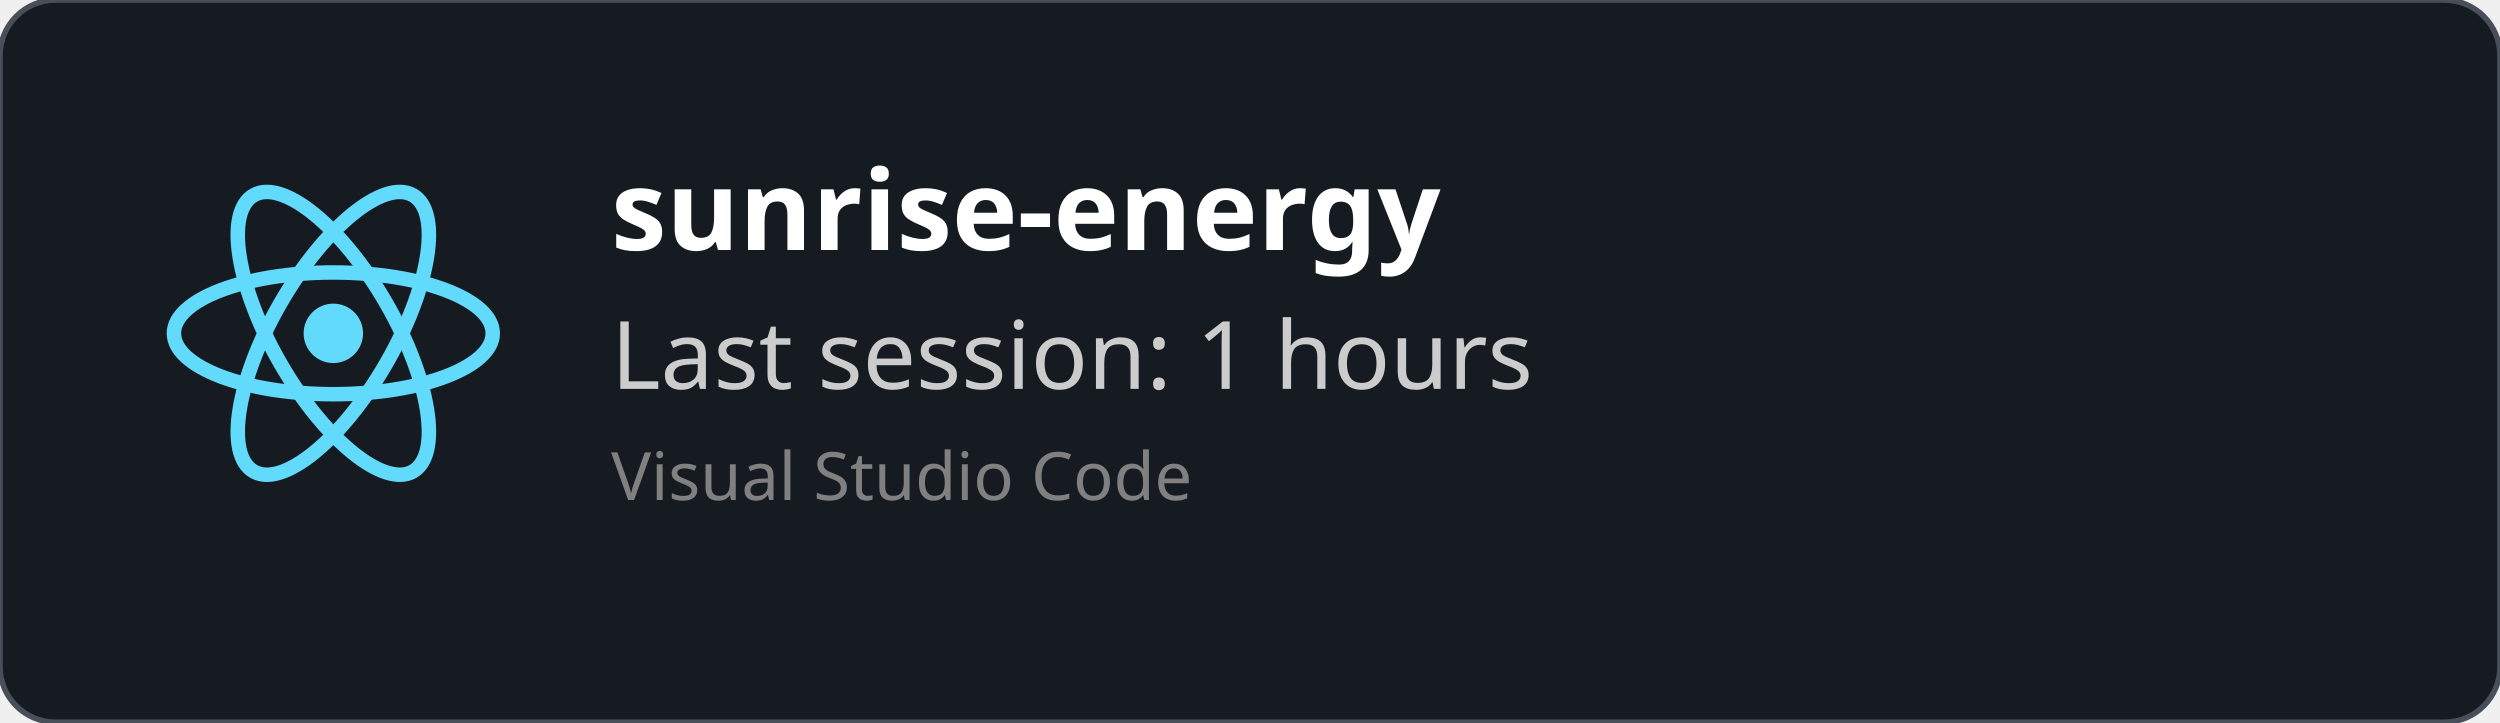
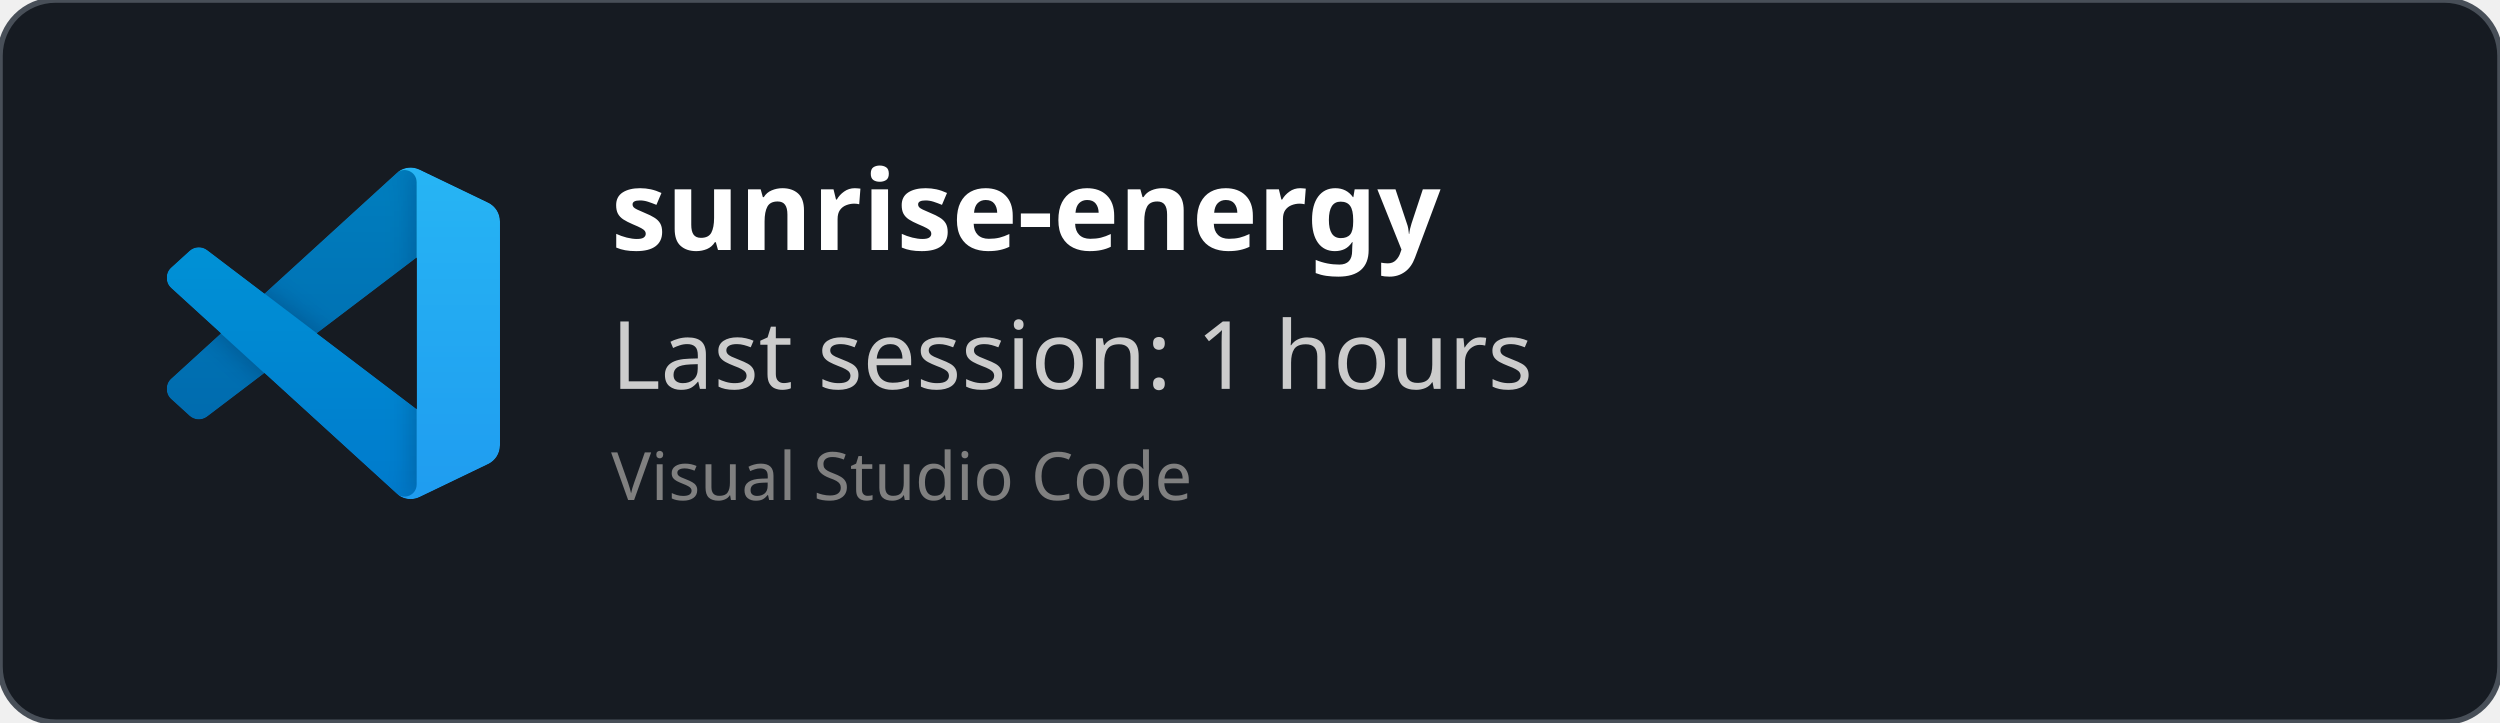
<svg xmlns="http://www.w3.org/2000/svg" width="450" height="130" viewBox="0 0 450 130" fill="none" role="img">
  <style>
    *{
        font-family: 'Segoe UI', Ubuntu, monospace
    }
    </style>
  <defs>
    <clipPath id="horizontalClip" x="20" y="20" width="500" height="200">
      <rect x="90" y="20" width="300" height="50" />
    </clipPath>
  </defs>
  <rect width="450" height="130" fill="rgba(22,27,34)" stroke="#484f58" stroke-width="1" fill-opacity="1" stroke-opacity="1" x="0" y="0" rx="10px" ry="10px">
    </rect>
-   <svg height="60" width="60" x="30" y="30" viewBox="-11.5 -10.232 23 20.463">
-     <circle cx="0" cy="0" r="2.05" fill="#61dafb" />
-     <g stroke="#61dafb" stroke-width="1" fill="none">
-       <ellipse rx="11" ry="4.2" />
-       <ellipse rx="11" ry="4.2" transform="rotate(60)" />
-       <ellipse rx="11" ry="4.2" transform="rotate(120)" />
+   <svg width="60" height="60" x="30" y="30" viewBox="0 0 100 100" fill="none" id="vscode">
+     <mask id="mask0" mask-type="alpha" maskUnits="userSpaceOnUse" x="0" y="0" width="100" height="100">
+       <path fill-rule="evenodd" clip-rule="evenodd" d="M70.912 99.317C72.487 99.931 74.283 99.891 75.873 99.126L96.461 89.22C98.624 88.179 100 85.989 100 83.587V16.413C100 14.011 98.624 11.822 96.461 10.781L75.873 0.874C73.786 -0.13 71.345 0.116 69.513 1.447C69.252 1.637 69.003 1.849 68.769 2.083L29.355 38.041L12.187 25.01C10.589 23.797 8.354 23.896 6.869 25.246L1.363 30.255C-0.453 31.906 -0.455 34.763 1.359 36.417L16.247 50L1.359 63.583C-0.455 65.237 -0.453 68.094 1.363 69.745L6.869 74.754C8.354 76.104 10.589 76.204 12.187 74.99L29.355 61.959L68.769 97.917C69.392 98.541 70.125 99.01 70.912 99.317ZM75.015 27.299L45.109 50L75.015 72.701V27.299Z" fill="white" />
+     </mask>
+     <g mask="url(#mask0)">
+       <path d="M96.461 10.796L75.857 0.876C73.472 -0.273 70.622 0.212 68.75 2.083L1.299 63.583C-0.516 65.237 -0.514 68.094 1.303 69.745L6.813 74.754C8.298 76.104 10.535 76.204 12.134 74.99L93.361 13.37C96.086 11.303 100 13.246 100 16.667V16.427C100 14.027 98.625 11.838 96.461 10.796Z" fill="#0065A9" />
+       <g filter="url(#filter0_d)">
+         <path d="M96.461 89.204L75.857 99.124C73.472 100.273 70.622 99.788 68.75 97.917L1.299 36.417C-0.516 34.763 -0.514 31.906 1.303 30.255L6.813 25.246C8.298 23.896 10.535 23.796 12.134 25.009L93.361 86.63C96.086 88.697 100 86.754 100 83.333V83.573C100 85.974 98.625 88.162 96.461 89.204Z" fill="#007ACC" />
+       </g>
+       <g filter="url(#filter1_d)">
+         <path d="M75.858 99.126C73.472 100.274 70.622 99.788 68.75 97.917C71.056 100.223 75 98.59 75 95.328V4.672C75 1.41 71.056 -0.223 68.75 2.083C70.622 0.211 73.472 -0.274 75.858 0.874L96.459 10.781C98.623 11.822 100 14.011 100 16.413V83.587C100 85.989 98.623 88.179 96.459 89.22L75.858 99.126Z" fill="#1F9CF0" />
+       </g>
+       <g style="mix-blend-mode:overlay" opacity="0.25">
+         <path fill-rule="evenodd" clip-rule="evenodd" d="M70.851 99.317C72.426 99.931 74.222 99.891 75.812 99.126L96.4 89.22C98.563 88.179 99.939 85.989 99.939 83.587V16.413C99.939 14.011 98.564 11.822 96.4 10.781L75.812 0.874C73.725 -0.13 71.284 0.116 69.453 1.447C69.191 1.637 68.942 1.849 68.708 2.083L29.294 38.041L12.126 25.01C10.528 23.796 8.293 23.896 6.809 25.246L1.302 30.255C-0.513 31.906 -0.515 34.763 1.298 36.417L16.186 50L1.298 63.583C-0.515 65.237 -0.513 68.094 1.302 69.745L6.809 74.754C8.293 76.104 10.528 76.204 12.126 74.99L29.294 61.959L68.708 97.917C69.332 98.54 70.064 99.01 70.851 99.317ZM74.954 27.299L45.048 50L74.954 72.701V27.299Z" fill="url(#paint0_linear)" />
+       </g>
    </g>
+     <defs>
+       <filter id="filter0_d" x="-8.394" y="15.829" width="116.727" height="92.246" filterUnits="userSpaceOnUse" color-interpolation-filters="sRGB">
+         <feFlood flood-opacity="0" result="BackgroundImageFix" />
+         <feColorMatrix in="SourceAlpha" type="matrix" values="0 0 0 0 0 0 0 0 0 0 0 0 0 0 0 0 0 0 127 0" />
+         <feOffset />
+         <feGaussianBlur stdDeviation="4.167" />
+         <feColorMatrix type="matrix" values="0 0 0 0 0 0 0 0 0 0 0 0 0 0 0 0 0 0 0.25 0" />
+         <feBlend mode="overlay" in2="BackgroundImageFix" result="effect1_dropShadow" />
+         <feBlend mode="normal" in="SourceGraphic" in2="effect1_dropShadow" result="shape" />
+       </filter>
+       <filter id="filter1_d" x="60.417" y="-8.076" width="47.917" height="116.151" filterUnits="userSpaceOnUse" color-interpolation-filters="sRGB">
+         <feFlood flood-opacity="0" result="BackgroundImageFix" />
+         <feColorMatrix in="SourceAlpha" type="matrix" values="0 0 0 0 0 0 0 0 0 0 0 0 0 0 0 0 0 0 127 0" />
+         <feOffset />
+         <feGaussianBlur stdDeviation="4.167" />
+         <feColorMatrix type="matrix" values="0 0 0 0 0 0 0 0 0 0 0 0 0 0 0 0 0 0 0.25 0" />
+         <feBlend mode="overlay" in2="BackgroundImageFix" result="effect1_dropShadow" />
+         <feBlend mode="normal" in="SourceGraphic" in2="effect1_dropShadow" result="shape" />
+       </filter>
+       <linearGradient id="paint0_linear" x1="49.939" y1="0.258" x2="49.939" y2="99.742" gradientUnits="userSpaceOnUse">
+         <stop stop-color="white" />
+         <stop offset="1" stop-color="white" stop-opacity="0" />
+       </linearGradient>
+     </defs>
  </svg>
  <text x="110" y="45" font-size="20" clip-path="url(#horizontalClip)" font-weight="bold" font-family="Ubuntu" fill="white">
    sunrise-energy
    </text>
  <text x="110" y="70" font-size="17px" font-family="Ubuntu" fill="#ccc">
    Last session: 1 hours
    </text>
  <text x="110" y="90" font-size="12px" font-family="Ubuntu" fill="grey">
    Visual Studio Code
    </text>
</svg>
